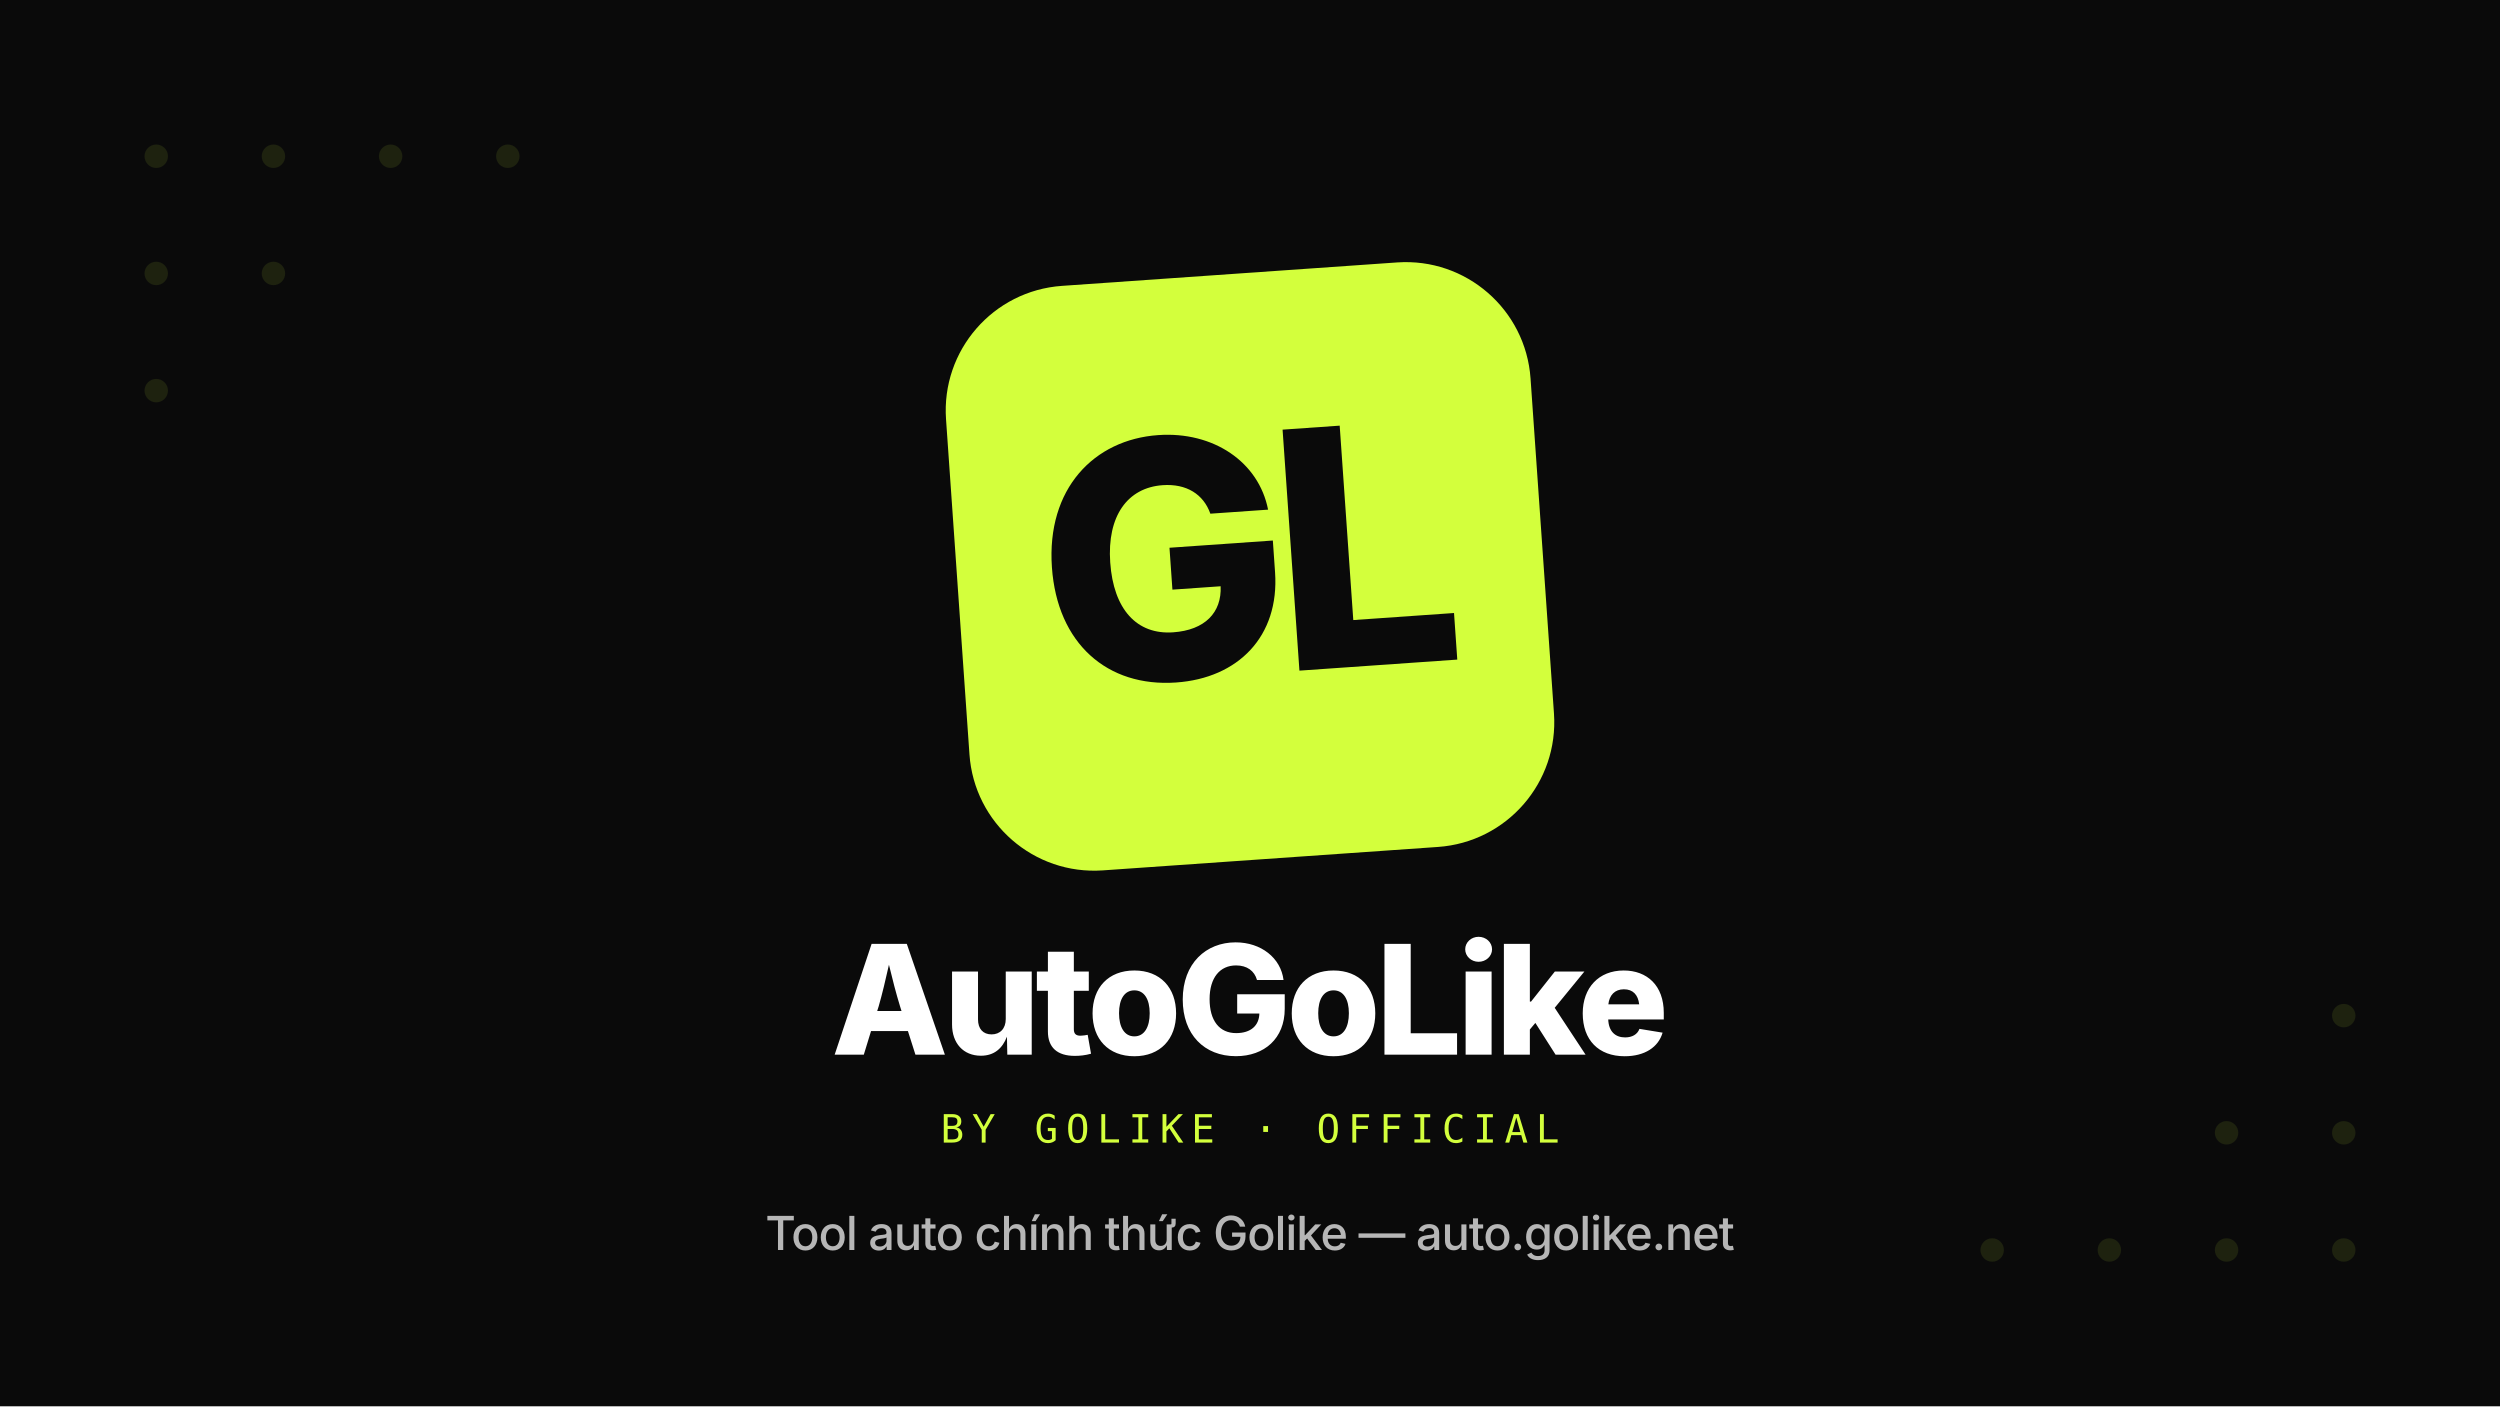
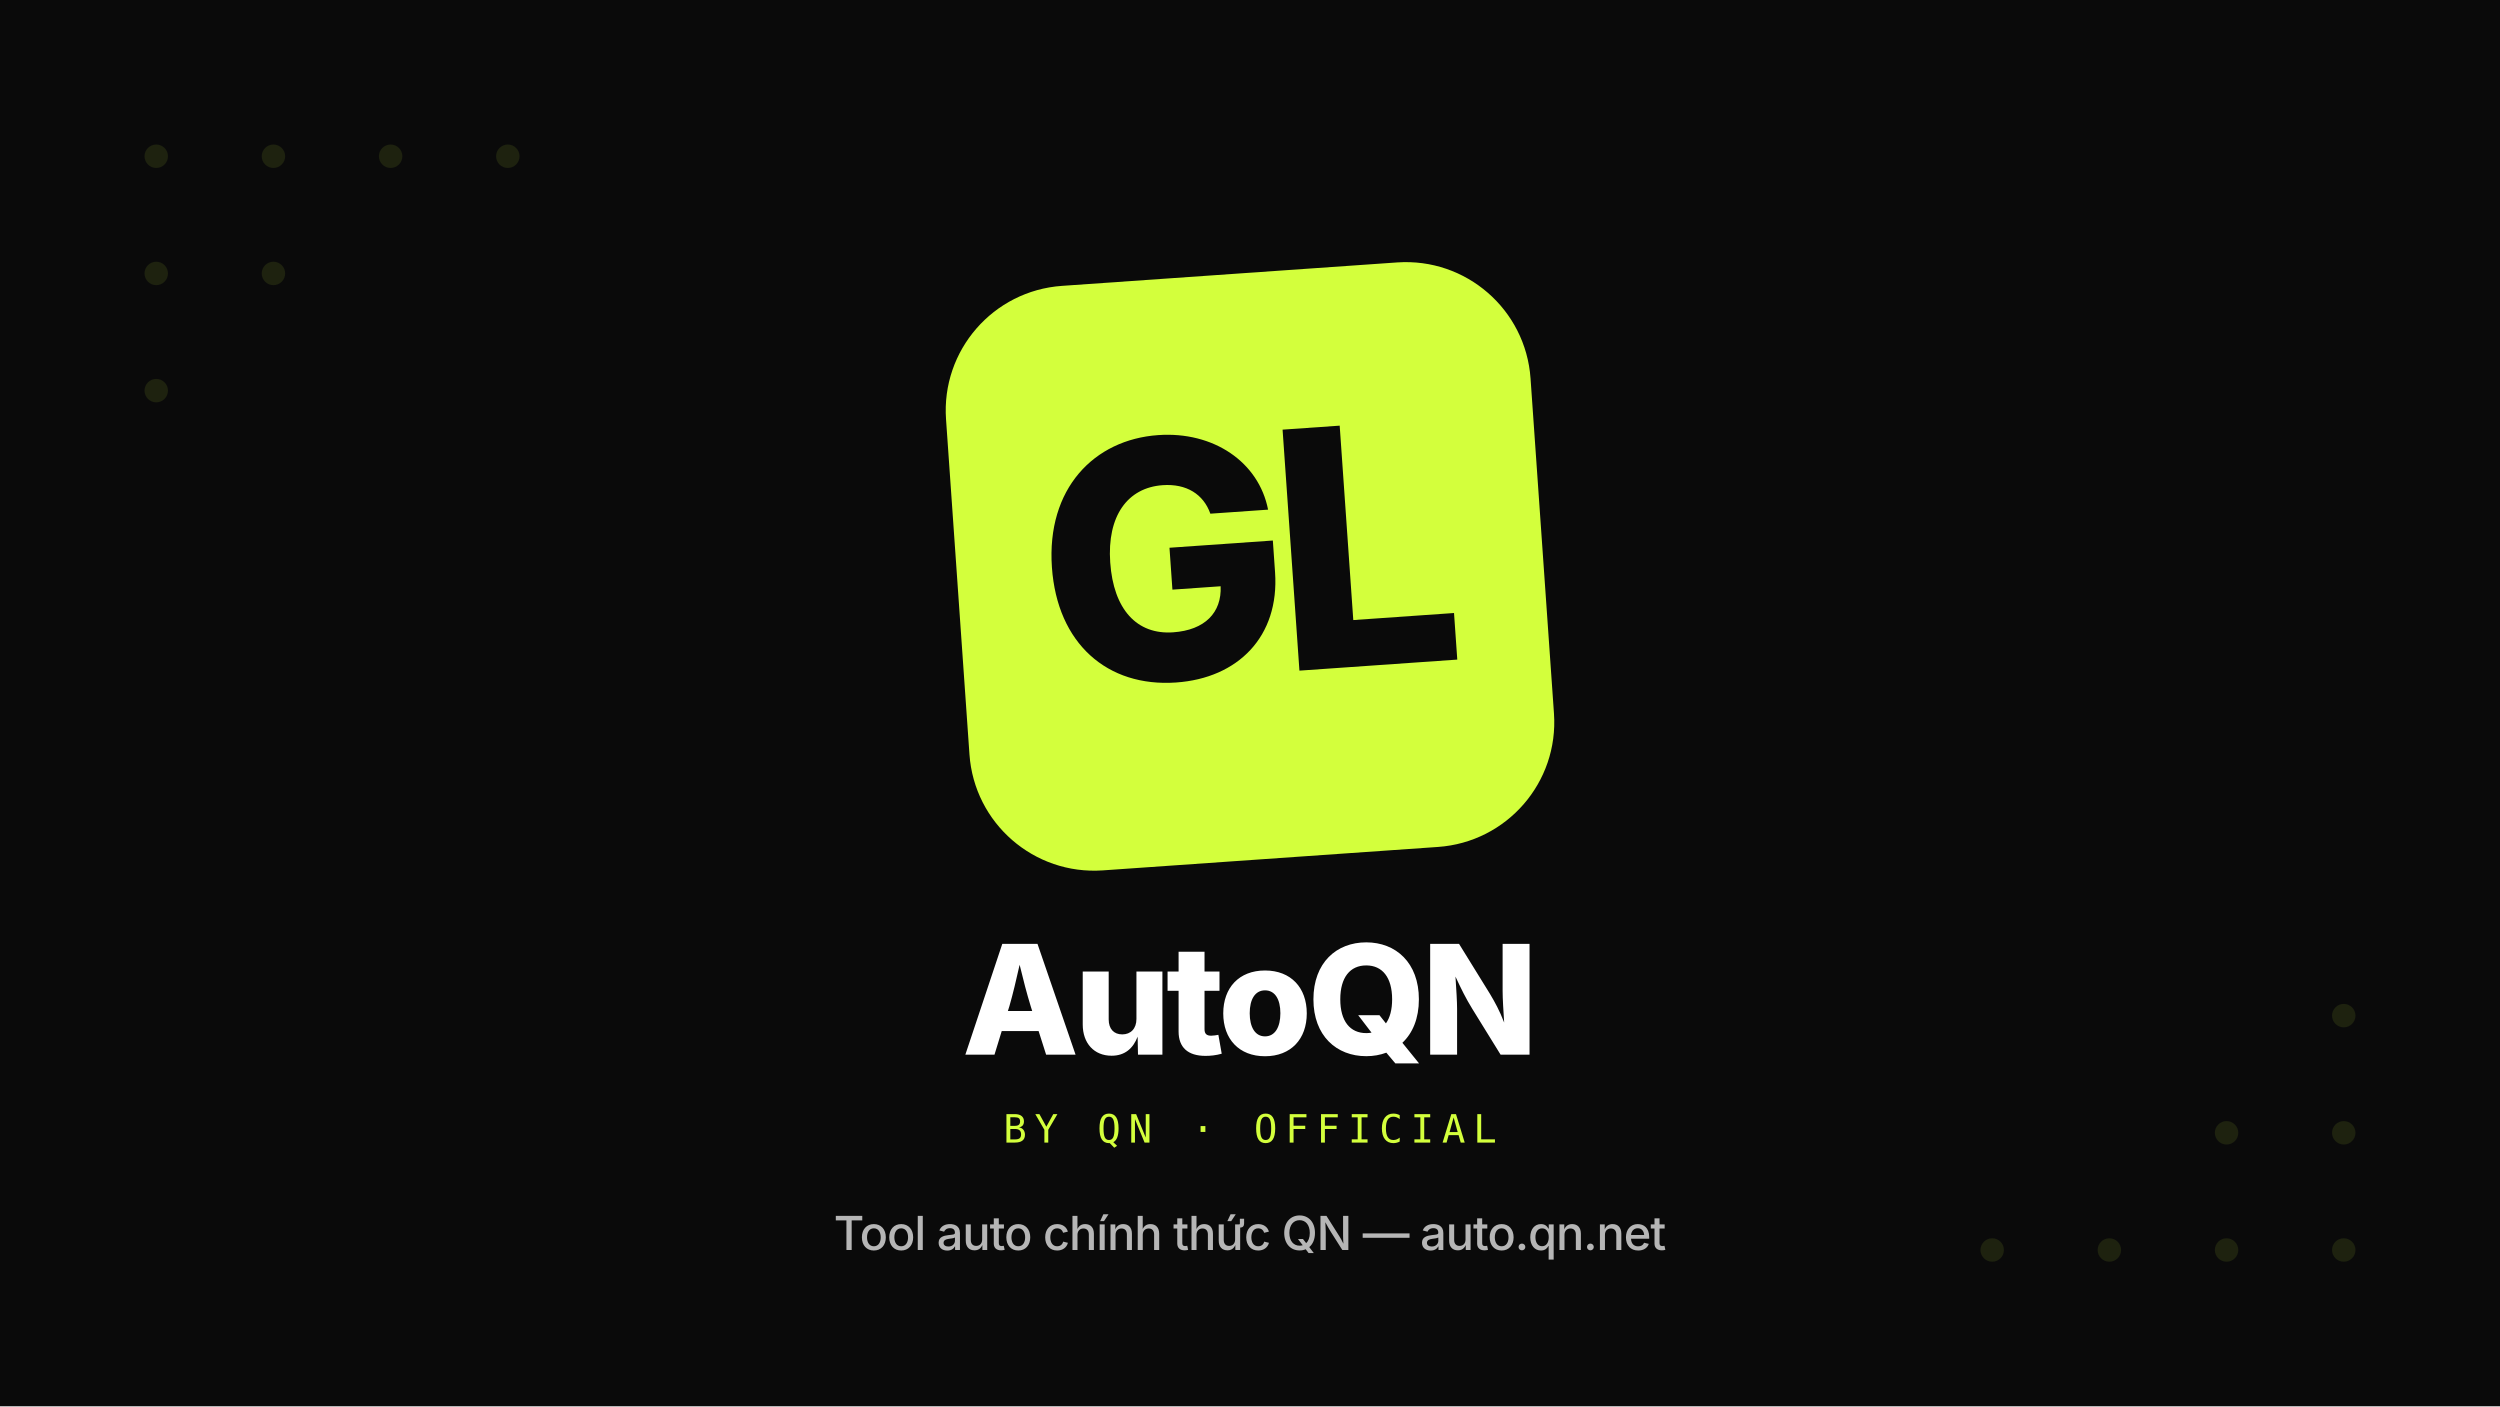
- <svg xmlns="http://www.w3.org/2000/svg" viewBox="0 0 1280 720" width="1280" height="720" role="img" aria-label="AutoGoLike — Tool auto chính thức Golike">
+ <svg xmlns="http://www.w3.org/2000/svg" viewBox="0 0 1280 720" width="1280" height="720" role="img" aria-label="AutoQN — Tool auto chính thức QN">
  <rect width="1280" height="720" fill="#0a0a0a" />
  <g fill="#d3ff3c" opacity="0.10">
    <circle cx="80" cy="80" r="6" />
    <circle cx="140" cy="80" r="6" />
    <circle cx="200" cy="80" r="6" />
    <circle cx="260" cy="80" r="6" />
    <circle cx="80" cy="140" r="6" />
    <circle cx="140" cy="140" r="6" />
    <circle cx="80" cy="200" r="6" />
    <circle cx="1200" cy="640" r="6" />
    <circle cx="1140" cy="640" r="6" />
    <circle cx="1080" cy="640" r="6" />
    <circle cx="1020" cy="640" r="6" />
    <circle cx="1200" cy="580" r="6" />
    <circle cx="1140" cy="580" r="6" />
    <circle cx="1200" cy="520" r="6" />
  </g>
  <g transform="translate(640 290)">
    <g transform="rotate(-4)">
      <rect x="-150" y="-150" width="300" height="300" rx="64" fill="#d3ff3c" />
      <text x="0" y="55" text-anchor="middle" font-family="'Space Grotesk','Archivo Black','Inter',system-ui,-apple-system,sans-serif" font-weight="800" font-size="170" fill="#0a0a0a" letter-spacing="-8">GL</text>
    </g>
  </g>
-   <text x="640" y="540" text-anchor="middle" font-family="'Space Grotesk','Inter',system-ui,-apple-system,sans-serif" font-weight="800" font-size="78" fill="#ffffff" letter-spacing="-2.5">AutoGoLike</text>
-   <text x="640" y="585" text-anchor="middle" font-family="'JetBrains Mono','SF Mono',ui-monospace,monospace" font-weight="500" font-size="20" fill="#d3ff3c" letter-spacing="4">BY GOLIKE · OFFICIAL</text>
-   <text x="640" y="640" text-anchor="middle" font-family="'Space Grotesk','Inter',system-ui,-apple-system,sans-serif" font-weight="500" font-size="24" fill="#ffffff" opacity="0.7" letter-spacing="-0.5">Tool auto chính thức Golike — auto.golike.net</text>
+   <text x="640" y="540" text-anchor="middle" font-family="'Space Grotesk','Inter',system-ui,-apple-system,sans-serif" font-weight="800" font-size="78" fill="#ffffff" letter-spacing="-2.5">AutoQN</text>
+   <text x="640" y="585" text-anchor="middle" font-family="'JetBrains Mono','SF Mono',ui-monospace,monospace" font-weight="500" font-size="20" fill="#d3ff3c" letter-spacing="4">BY QN · OFFICIAL</text>
+   <text x="640" y="640" text-anchor="middle" font-family="'Space Grotesk','Inter',system-ui,-apple-system,sans-serif" font-weight="500" font-size="24" fill="#ffffff" opacity="0.7" letter-spacing="-0.5">Tool auto chính thức QN — auto.qn.net</text>
</svg>
